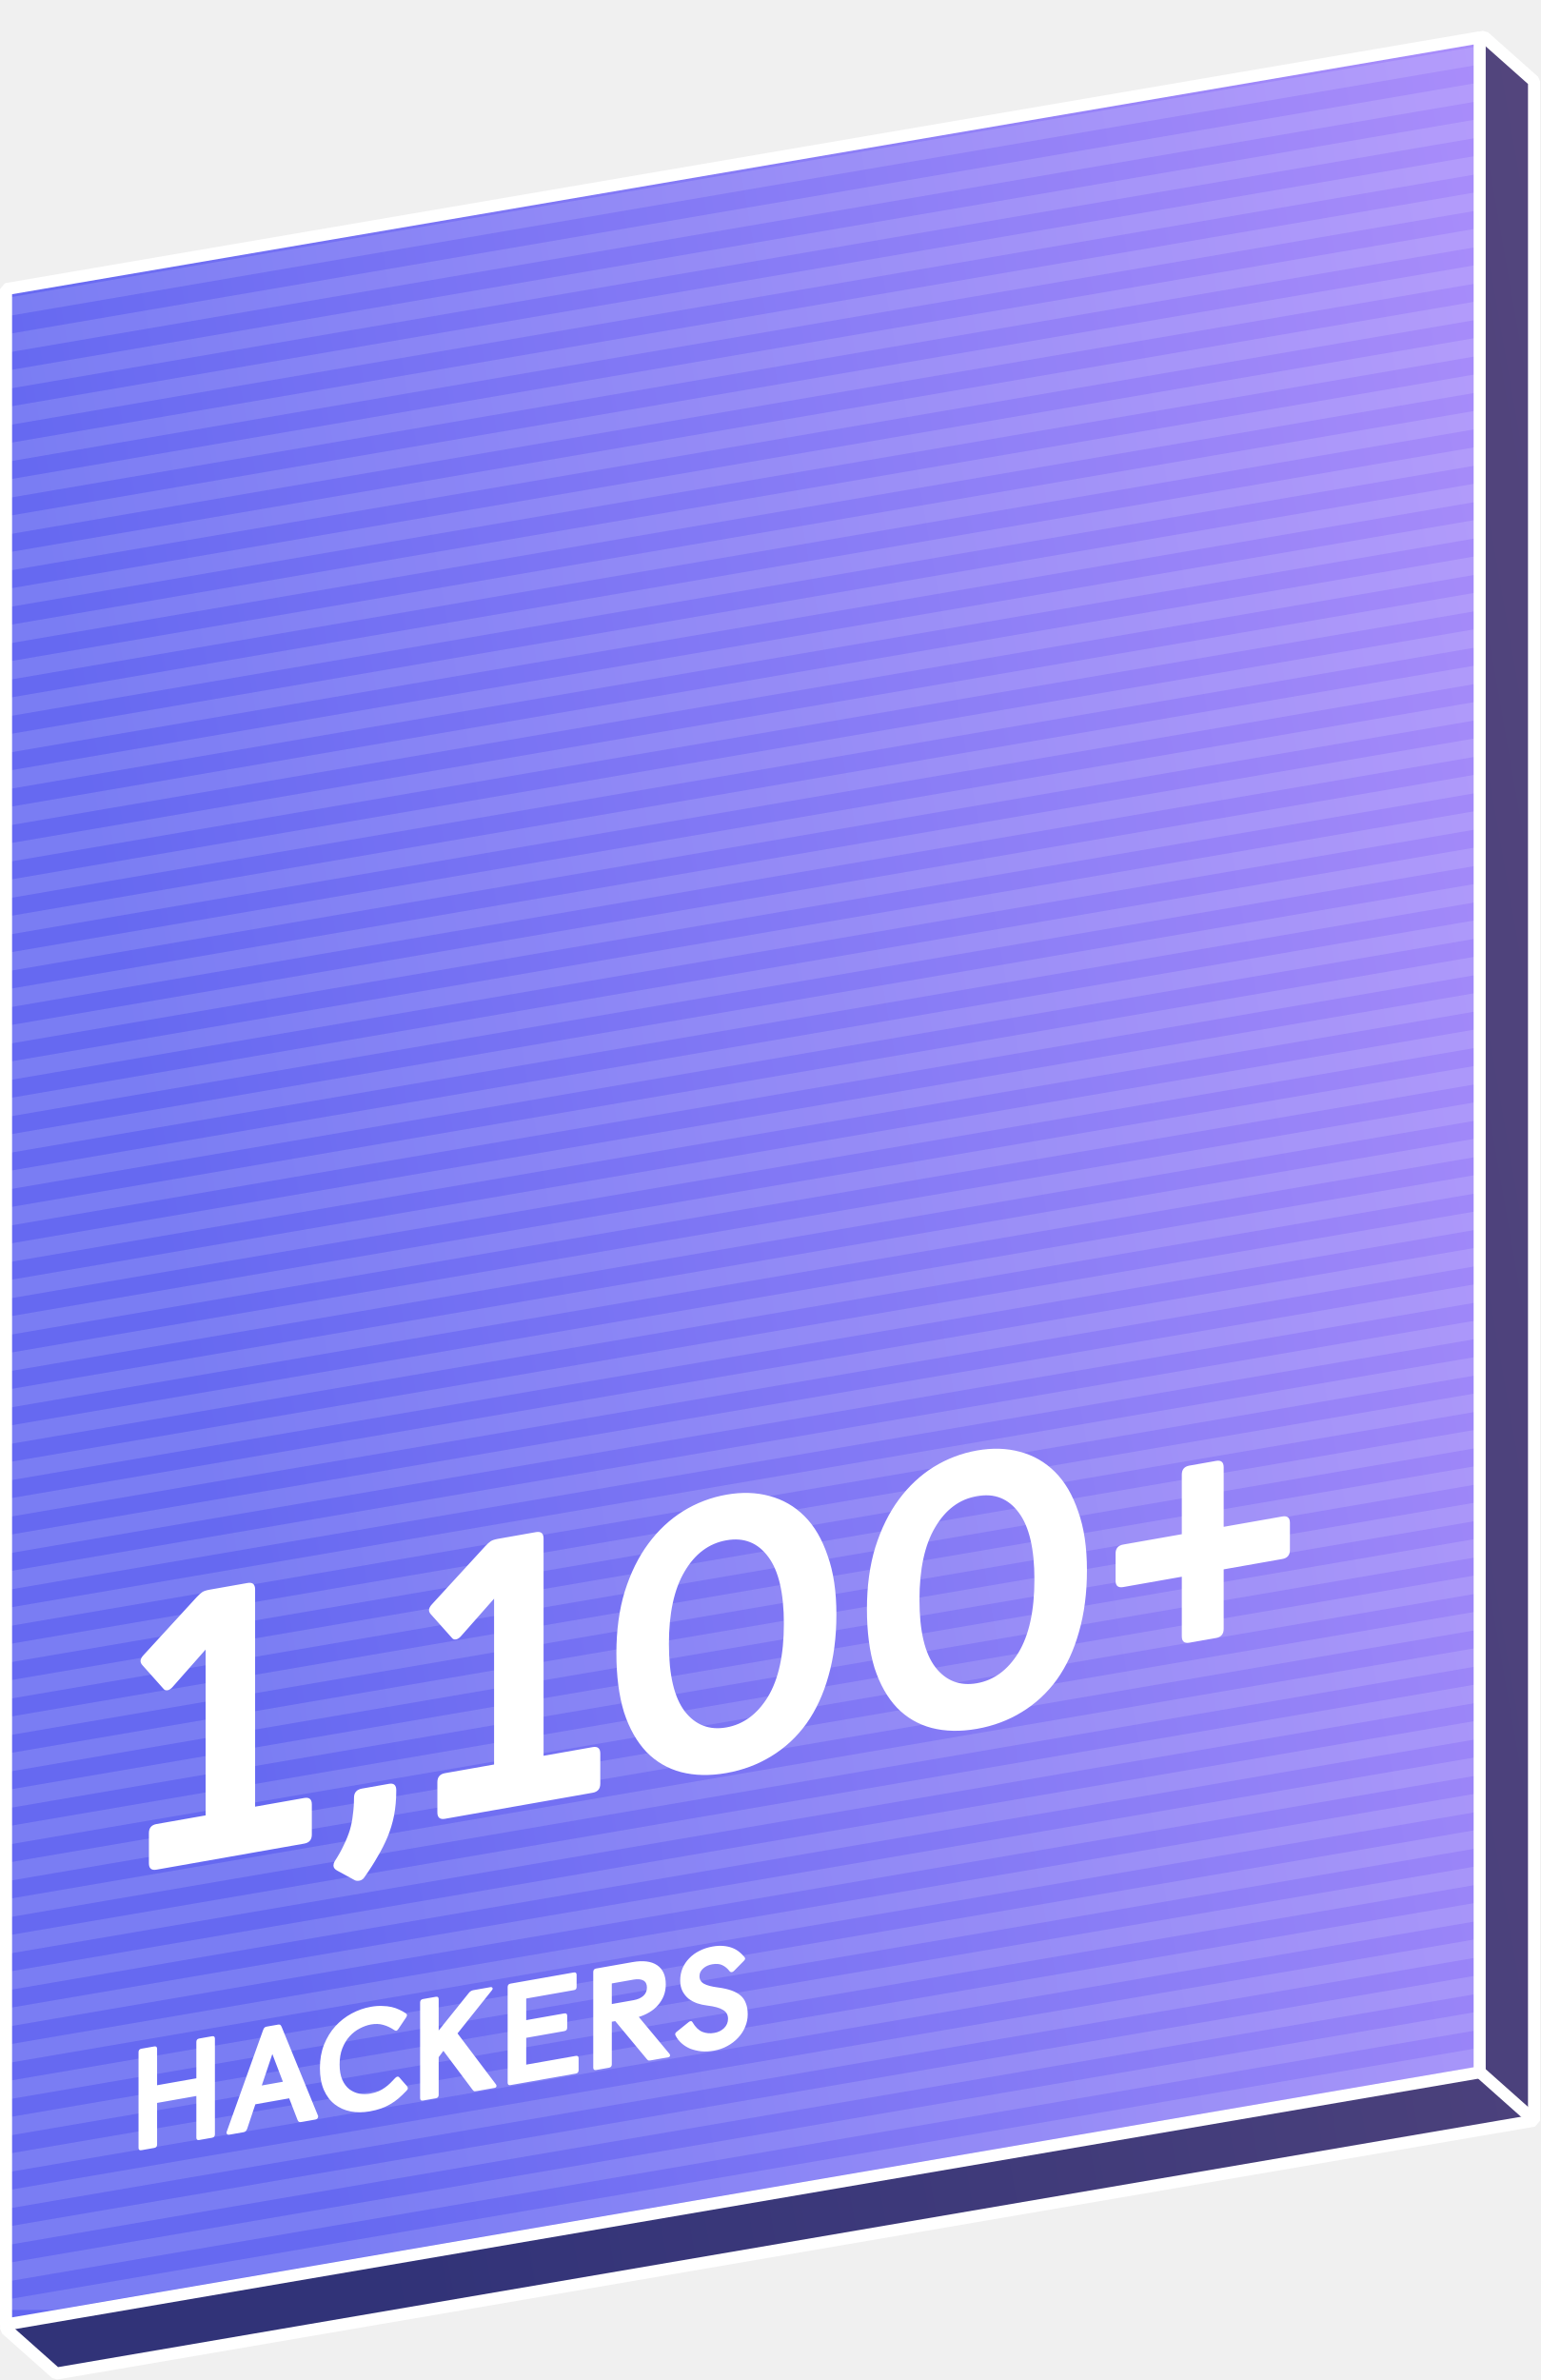
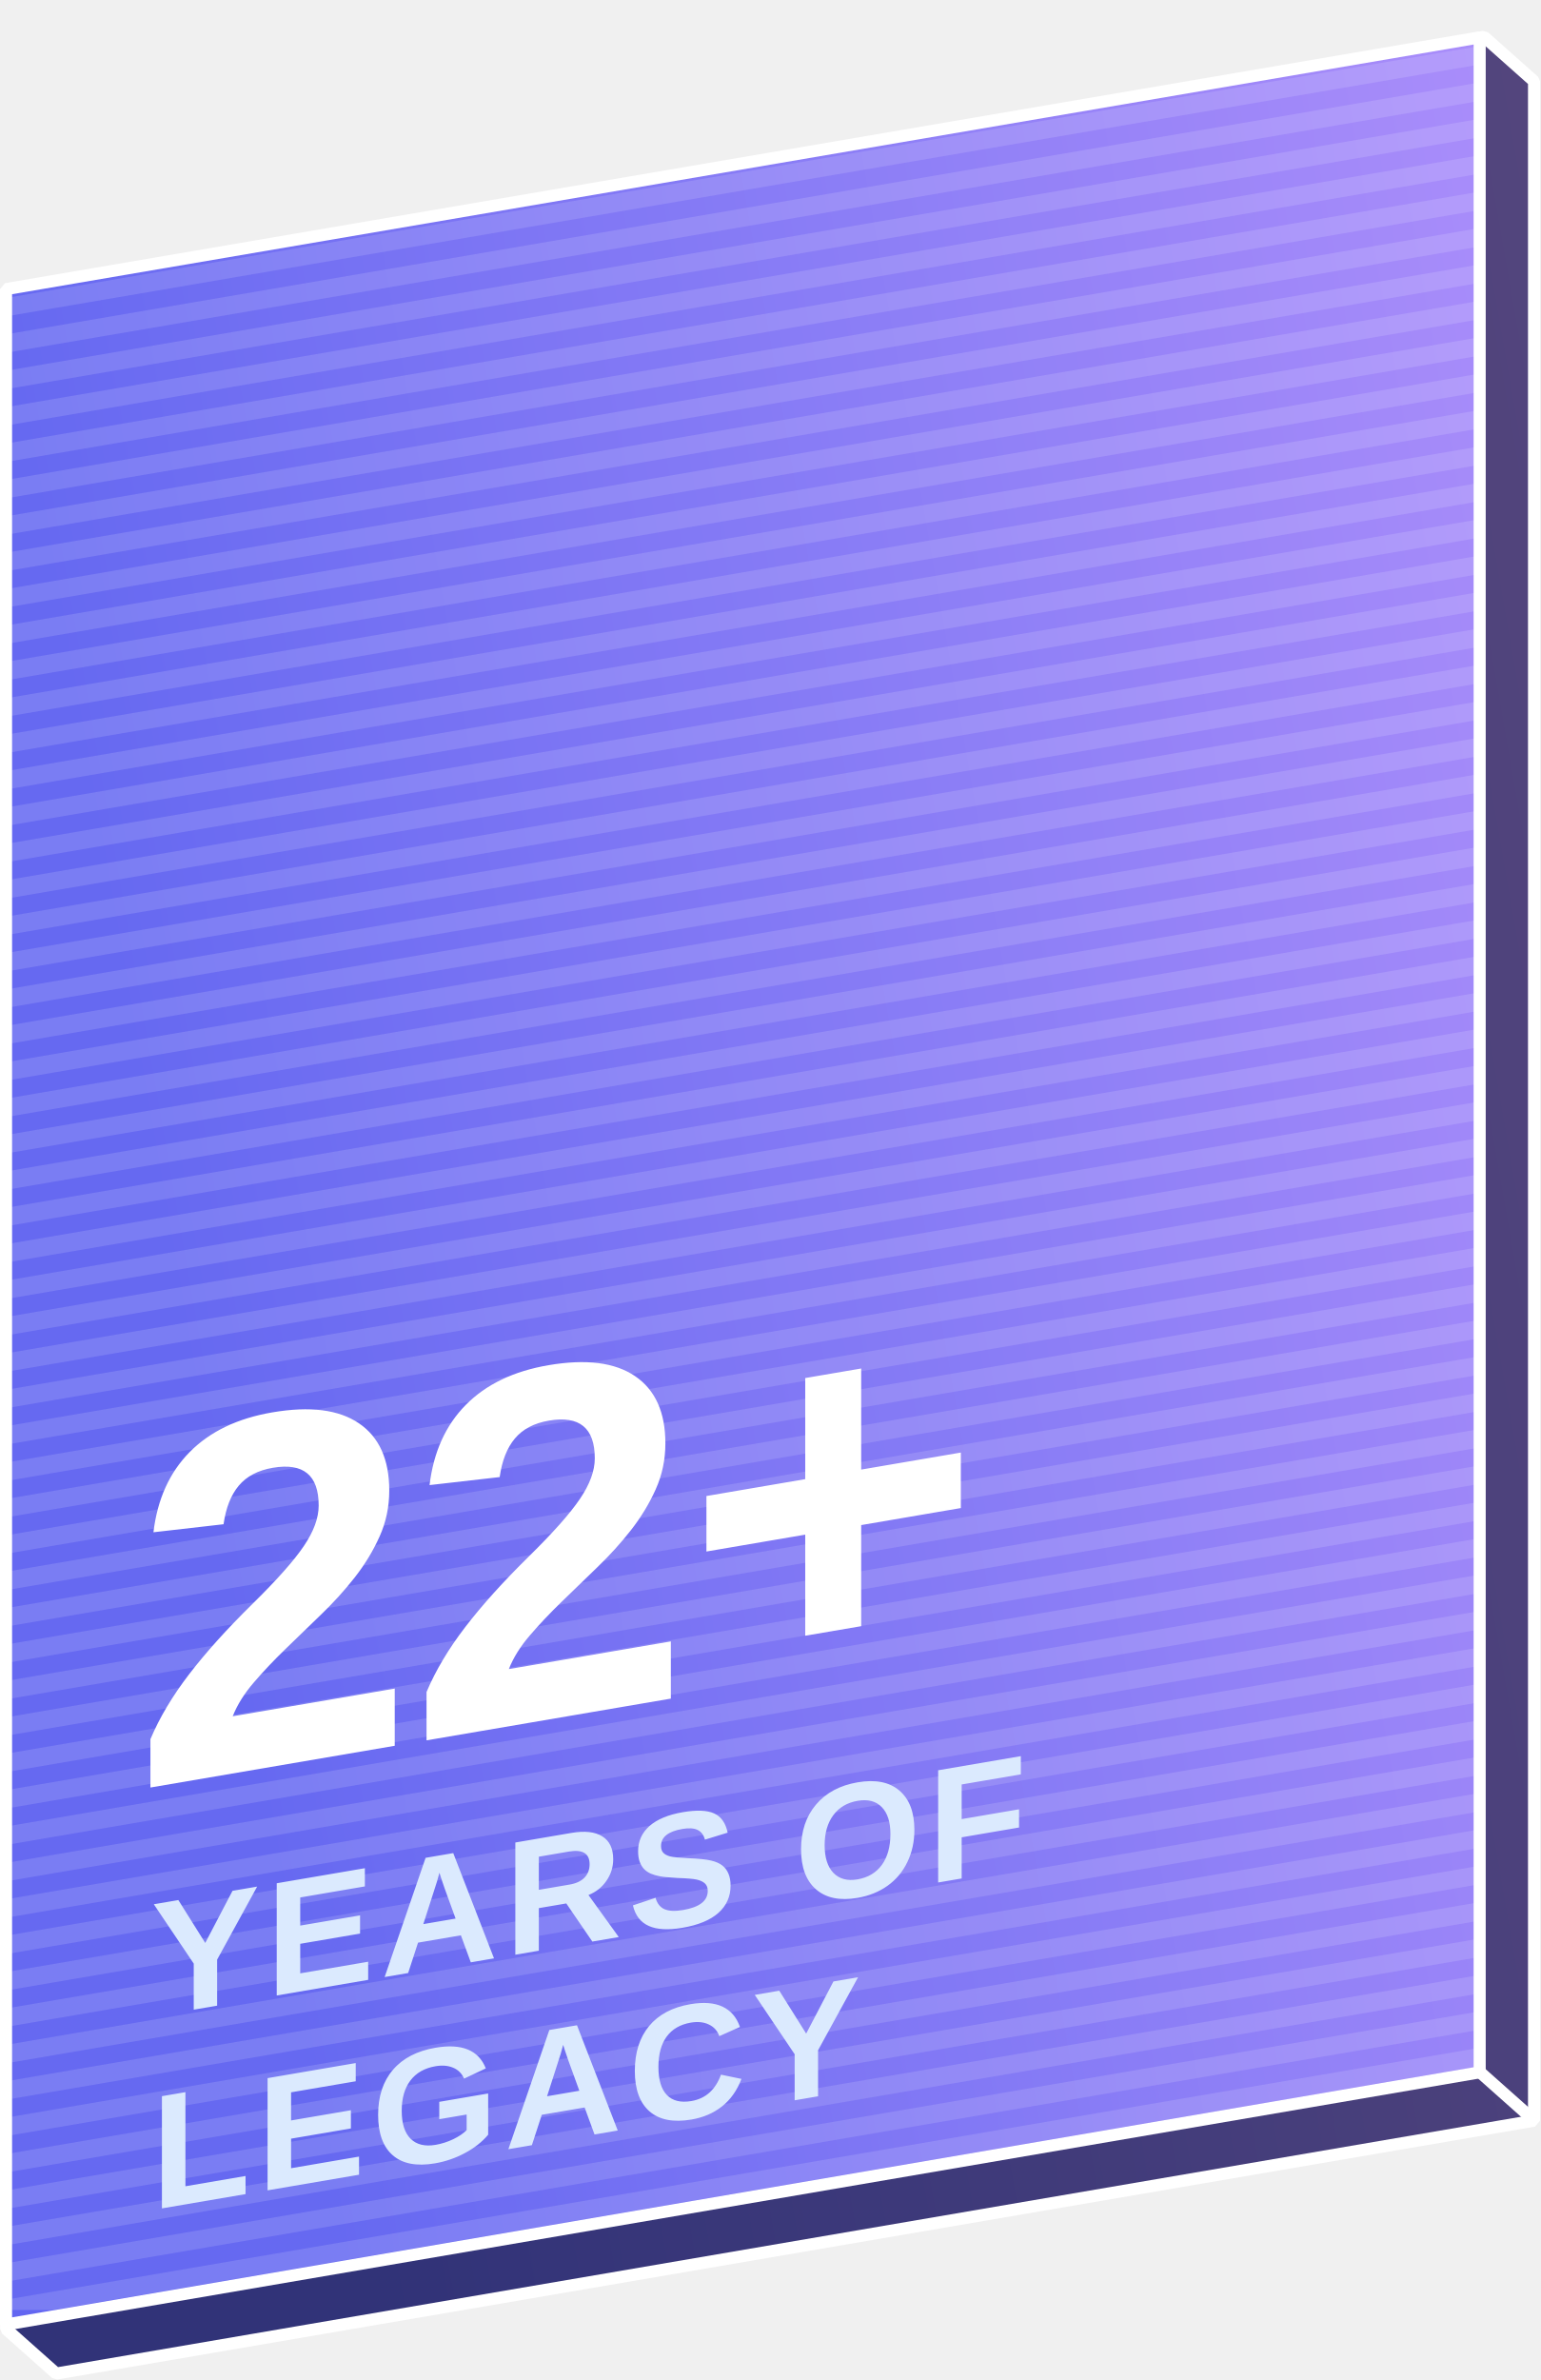
<svg xmlns="http://www.w3.org/2000/svg" xmlns:xlink="http://www.w3.org/1999/xlink" fill="none" height="394" viewBox="0 0 255 394" width="255">
  <linearGradient id="a">
    <stop offset="0" stop-color="#6366f1" />
    <stop offset="1" stop-color="#a78bfa" />
  </linearGradient>
  <linearGradient id="b" gradientUnits="userSpaceOnUse" x1="9" x2="254.991" xlink:href="#a" y1="59.697" y2="16.777" />
  <linearGradient id="c" gradientUnits="userSpaceOnUse" x1="-0" x2="245.991" xlink:href="#a" y1="51.697" y2="8.777" />
  <clipPath id="d">
    <path d="m0 0h245v382.396h-245z" />
  </clipPath>
  <path d="m245.713 6.083 8.287 7.366v337.616l-244.695 41.868-8.293-7.371 8.966-329.728z" fill="url(#b)" />
  <path d="m245.713 6.083 8.287 7.366v337.616l-244.695 41.868-8.293-7.371 8.966-329.728z" fill="#000" fill-opacity=".5" />
  <g stroke="#fff">
    <path d="m245.713 6.083 8.287 7.366v337.616l-244.695 41.868-8.293-7.371 8.966-329.728z" stroke-linejoin="bevel" stroke-width="2" />
    <path d="m1 384.814v-336.952l244-41.677v336.88z" fill="url(#c)" stroke-linejoin="bevel" stroke-width="2" />
    <path d="m245 343 9 8" stroke-width="2" />
    <g clip-path="url(#d)" stroke-linejoin="bevel" stroke-width="3">
      <path d="m0 48.025 281-48.025" stroke-opacity=".02" />
      <path d="m0 51.025 281-48.025" stroke-opacity=".15" />
      <path d="m0 54.05 281-48.025" stroke-opacity=".02" />
      <path d="m0 57.05 281-48.025" stroke-opacity=".15" />
      <path d="m0 60.075 281-48.025" stroke-opacity=".02" />
      <path d="m0 63.075 281-48.025" stroke-opacity=".15" />
      <path d="m0 66.1 281-48.025" stroke-opacity=".02" />
      <path d="m0 69.1 281-48.025" stroke-opacity=".15" />
      <path d="m0 72.125 281-48.025" stroke-opacity=".02" />
      <path d="m0 75.125 281-48.025" stroke-opacity=".15" />
      <path d="m0 78.15 281-48.025" stroke-opacity=".02" />
      <path d="m0 81.15 281-48.025" stroke-opacity=".15" />
      <path d="m0 84.175 281-48.025" stroke-opacity=".02" />
      <path d="m0 87.175 281-48.025" stroke-opacity=".15" />
      <path d="m0 90.2 281-48.025" stroke-opacity=".02" />
      <path d="m0 93.2 281-48.025" stroke-opacity=".15" />
      <path d="m0 96.224 281-48.025" stroke-opacity=".02" />
      <path d="m0 99.224 281-48.025" stroke-opacity=".15" />
      <path d="m0 102.249 281-48.025" stroke-opacity=".02" />
      <path d="m0 105.249 281-48.025" stroke-opacity=".15" />
      <path d="m0 108.274 281-48.025" stroke-opacity=".02" />
      <path d="m0 111.274 281-48.025" stroke-opacity=".15" />
      <path d="m0 114.299 281-48.025" stroke-opacity=".02" />
      <path d="m0 117.299 281-48.025" stroke-opacity=".15" />
      <path d="m0 120.324 281-48.025" stroke-opacity=".02" />
      <path d="m0 123.324 281-48.025" stroke-opacity=".15" />
      <path d="m0 126.349 281-48.025" stroke-opacity=".02" />
      <path d="m0 129.349 281-48.025" stroke-opacity=".15" />
      <path d="m0 132.374 281-48.025" stroke-opacity=".02" />
      <path d="m0 135.374 281-48.025" stroke-opacity=".15" />
      <path d="m0 138.399 281-48.025" stroke-opacity=".02" />
      <path d="m0 141.399 281-48.025" stroke-opacity=".15" />
      <path d="m0 144.424 281-48.025" stroke-opacity=".02" />
      <path d="m0 147.424 281-48.025" stroke-opacity=".15" />
      <path d="m0 150.449 281-48.025" stroke-opacity=".02" />
      <path d="m0 153.449 281-48.025" stroke-opacity=".15" />
      <path d="m0 156.474 281-48.025" stroke-opacity=".02" />
      <path d="m0 159.474 281-48.025" stroke-opacity=".15" />
      <path d="m0 162.499 281-48.025" stroke-opacity=".02" />
      <path d="m0 165.499 281-48.025" stroke-opacity=".15" />
      <path d="m0 168.524 281-48.025" stroke-opacity=".02" />
      <path d="m0 171.524 281-48.025" stroke-opacity=".15" />
      <path d="m0 174.549 281-48.025" stroke-opacity=".02" />
      <path d="m0 177.549 281-48.025" stroke-opacity=".15" />
      <path d="m0 180.574 281-48.025" stroke-opacity=".02" />
      <path d="m0 183.574 281-48.025" stroke-opacity=".15" />
      <path d="m0 186.598 281-48.025" stroke-opacity=".02" />
      <path d="m0 189.598 281-48.025" stroke-opacity=".15" />
      <path d="m0 192.623 281-48.025" stroke-opacity=".02" />
      <path d="m0 195.623 281-48.025" stroke-opacity=".15" />
      <path d="m0 198.648 281-48.025" stroke-opacity=".02" />
      <path d="m0 201.648 281-48.025" stroke-opacity=".15" />
      <path d="m0 204.673 281-48.025" stroke-opacity=".02" />
      <path d="m0 207.673 281-48.025" stroke-opacity=".15" />
      <path d="m0 210.698 281-48.025" stroke-opacity=".02" />
      <path d="m0 213.698 281-48.025" stroke-opacity=".15" />
      <path d="m0 216.723 281-48.025" stroke-opacity=".02" />
      <path d="m0 219.723 281-48.025" stroke-opacity=".15" />
      <path d="m0 222.748 281-48.025" stroke-opacity=".02" />
      <path d="m0 225.748 281-48.025" stroke-opacity=".15" />
      <path d="m0 228.773 281-48.025" stroke-opacity=".02" />
      <path d="m0 231.773 281-48.025" stroke-opacity=".15" />
      <path d="m0 234.798 281-48.025" stroke-opacity=".02" />
      <path d="m0 237.798 281-48.025" stroke-opacity=".15" />
      <path d="m0 240.823 281-48.025" stroke-opacity=".02" />
      <path d="m0 243.823 281-48.025" stroke-opacity=".15" />
      <path d="m0 246.848 281-48.025" stroke-opacity=".02" />
      <path d="m0 249.848 281-48.025" stroke-opacity=".15" />
      <path d="m0 252.873 281-48.025" stroke-opacity=".02" />
      <path d="m0 255.873 281-48.025" stroke-opacity=".15" />
      <path d="m0 258.898 281-48.025" stroke-opacity=".02" />
      <path d="m0 261.898 281-48.025" stroke-opacity=".15" />
      <path d="m0 264.923 281-48.025" stroke-opacity=".02" />
      <path d="m0 267.923 281-48.025" stroke-opacity=".15" />
      <path d="m0 270.948 281-48.025" stroke-opacity=".02" />
      <path d="m0 273.948 281-48.025" stroke-opacity=".15" />
      <path d="m0 276.972 281-48.024" stroke-opacity=".02" />
      <path d="m0 279.972 281-48.024" stroke-opacity=".15" />
      <path d="m0 282.997 281-48.025" stroke-opacity=".02" />
      <path d="m0 285.997 281-48.025" stroke-opacity=".15" />
      <path d="m0 289.022 281-48.025" stroke-opacity=".02" />
      <path d="m0 292.022 281-48.025" stroke-opacity=".15" />
      <path d="m0 295.047 281-48.025" stroke-opacity=".02" />
      <path d="m0 298.047 281-48.025" stroke-opacity=".15" />
      <path d="m0 301.072 281-48.025" stroke-opacity=".02" />
      <path d="m0 304.072 281-48.025" stroke-opacity=".15" />
      <path d="m0 307.097 281-48.025" stroke-opacity=".02" />
      <path d="m0 310.097 281-48.025" stroke-opacity=".15" />
      <path d="m0 313.122 281-48.025" stroke-opacity=".02" />
      <path d="m0 316.122 281-48.025" stroke-opacity=".15" />
      <path d="m0 319.147 281-48.025" stroke-opacity=".02" />
      <path d="m0 322.147 281-48.025" stroke-opacity=".15" />
      <path d="m0 325.172 281-48.025" stroke-opacity=".02" />
      <path d="m0 328.172 281-48.025" stroke-opacity=".15" />
      <path d="m0 331.197 281-48.025" stroke-opacity=".02" />
      <path d="m0 334.197 281-48.025" stroke-opacity=".15" />
      <path d="m0 337.222 281-48.025" stroke-opacity=".02" />
      <path d="m0 340.222 281-48.025" stroke-opacity=".15" />
      <path d="m0 343.247 281-48.025" stroke-opacity=".02" />
      <path d="m0 346.247 281-48.025" stroke-opacity=".15" />
      <path d="m0 349.272 281-48.025" stroke-opacity=".02" />
      <path d="m0 352.272 281-48.025" stroke-opacity=".15" />
      <path d="m0 355.297 281-48.025" stroke-opacity=".02" />
      <path d="m0 358.297 281-48.025" stroke-opacity=".15" />
      <path d="m0 361.322 281-48.025" stroke-opacity=".02" />
      <path d="m0 364.322 281-48.025" stroke-opacity=".15" />
      <path d="m0 367.346 281-48.024" stroke-opacity=".02" />
      <path d="m0 370.346 281-48.024" stroke-opacity=".15" />
      <path d="m0 373.371 281-48.025" stroke-opacity=".02" />
      <path d="m0 376.371 281-48.025" stroke-opacity=".15" />
      <path d="m0 379.396 281-48.025" stroke-opacity=".02" />
      <path d="m0 382.396 281-48.025" stroke-opacity=".15" />
    </g>
  </g>
-   <path d="m24.656 303.466c0-.854.42-1.354 1.261-1.503l8.13-1.433v-27.456l-5.42 6.14c-.294.35-.588.551-.882.603-.294.052-.525-.035-.693-.262l-3.404-3.815c-.252-.255-.378-.51-.378-.766 0-.298.168-.627.504-.985l8.824-9.62c.336-.357.63-.623.882-.795.252-.173.672-.311 1.26-.414l6.24-1.101c.84-.148 1.26.205 1.26 1.058v35.968l8.131-1.434c.84-.148 1.261.205 1.261 1.058v4.992c0 .854-.42 1.354-1.261 1.502l-24.455 4.312c-.84.149-1.261-.204-1.261-1.057zm31.187 6.213c-.42-.225-.63-.508-.63-.849 0-.214.063-.438.189-.674.63-.964 1.135-1.864 1.513-2.698.42-.842.756-1.67 1.008-2.482.252-.855.42-1.717.504-2.585.126-.876.189-1.804.189-2.785 0-.854.441-1.358 1.324-1.514l4.475-.789c.798-.141 1.198.216 1.198 1.069 0 1.536-.126 2.945-.378 4.227-.252 1.239-.609 2.411-1.071 3.517-.462 1.105-1.008 2.183-1.639 3.233-.588 1.042-1.26 2.099-2.017 3.171-.21.336-.378.536-.504.601-.126.108-.294.18-.504.217-.336.059-.609.022-.819-.111zm16.576-14.635c0-.854.42-1.354 1.26-1.502l8.131-1.434v-27.456l-5.42 6.14c-.294.35-.588.551-.882.603-.294.052-.525-.035-.693-.262l-3.404-3.815c-.252-.255-.378-.51-.378-.766 0-.298.168-.627.504-.985l8.824-9.619c.336-.358.63-.624.882-.796.252-.173.672-.311 1.26-.414l6.24-1.101c.84-.148 1.26.205 1.26 1.058v35.968l8.131-1.433c.84-.149 1.26.204 1.26 1.057v4.992c0 .854-.42 1.354-1.26 1.503l-24.455 4.312c-.84.148-1.26-.205-1.26-1.058zm47.856-1.526c-2.732.481-5.232.431-7.501-.15-2.227-.589-4.139-1.702-5.735-3.341-1.597-1.681-2.837-3.873-3.719-6.576-.84-2.753-1.26-6.007-1.26-9.762 0-3.797.462-7.206 1.386-10.228.967-3.072 2.269-5.712 3.908-7.921s3.55-3.997 5.735-5.364c2.227-1.374 4.622-2.287 7.186-2.738 2.563-.452 4.937-.38 7.122.216 2.227.588 4.159 1.698 5.798 3.329s2.92 3.816 3.845 6.554c.966 2.689 1.45 5.931 1.45 9.729 0 3.754-.442 7.16-1.324 10.217-.84 3.007-2.059 5.633-3.656 7.877-1.596 2.201-3.529 3.993-5.798 5.374-2.227 1.374-4.706 2.302-7.437 2.784zm0-7.552c2.815-.497 5.105-2.181 6.87-5.052 1.764-2.914 2.647-6.952 2.647-12.115 0-5.077-.862-8.765-2.584-11.064-1.723-2.342-4.034-3.257-6.933-2.745-2.9.511-5.211 2.241-6.934 5.19-1.722 2.906-2.584 6.898-2.584 11.976 0 5.162.883 8.889 2.648 11.181 1.764 2.249 4.054 3.125 6.87 2.629zm41.485.237c-2.732.481-5.232.431-7.501-.15-2.227-.589-4.139-1.702-5.735-3.341-1.597-1.681-2.837-3.873-3.719-6.576-.84-2.753-1.26-6.007-1.26-9.762 0-3.797.462-7.206 1.386-10.228.967-3.072 2.269-5.712 3.908-7.921s3.55-3.997 5.735-5.363c2.227-1.374 4.622-2.287 7.186-2.739 2.563-.452 4.937-.38 7.122.216 2.227.588 4.16 1.698 5.798 3.329 1.639 1.631 2.921 3.816 3.845 6.554.966 2.689 1.45 5.931 1.45 9.729 0 3.754-.442 7.16-1.324 10.217-.84 3.007-2.059 5.633-3.656 7.877-1.596 2.201-3.529 3.993-5.798 5.374-2.227 1.374-4.706 2.302-7.437 2.784zm0-7.552c2.815-.497 5.105-2.181 6.87-5.052 1.764-2.914 2.647-6.952 2.647-12.115 0-5.077-.862-8.765-2.584-11.064-1.723-2.341-4.034-3.257-6.933-2.745-2.9.511-5.211 2.241-6.933 5.19-1.723 2.907-2.585 6.898-2.585 11.976 0 5.162.883 8.889 2.648 11.181 1.764 2.249 4.054 3.125 6.87 2.629zm33.921-17.63-9.706 1.712c-.84.148-1.261-.205-1.261-1.058v-4.48c0-.853.421-1.354 1.261-1.502l9.706-1.712v-9.856c0-.853.42-1.354 1.261-1.502l4.412-.778c.84-.148 1.26.204 1.26 1.058v9.856l9.707-1.712c.84-.148 1.26.205 1.26 1.058v4.48c0 .853-.42 1.354-1.26 1.502l-9.707 1.712v9.856c0 .853-.42 1.354-1.26 1.502l-4.412.778c-.841.148-1.261-.204-1.261-1.058zm-172.743 78.7c0-.32.158-.508.473-.564l2.127-.375c.315-.055.473.077.473.397v6.024l6.5-1.146v-6.024c0-.32.158-.508.473-.564l2.127-.375c.315-.055.473.077.473.397v15.84c0 .32-.158.508-.473.563l-2.127.375c-.315.056-.473-.076-.473-.396v-6.888l-6.5 1.146v6.888c0 .32-.158.508-.473.563l-2.127.375c-.315.056-.473-.076-.473-.396zm24.945 7.649-5.602.988-1.347 4.029c-.063.171-.142.305-.236.402-.079.094-.205.156-.378.187l-2.34.412c-.315.056-.473-.076-.473-.396l6.051-16.907c.063-.171.134-.304.213-.398s.205-.156.378-.187l1.891-.333c.173-.03.299-.013.378.053.079.067.15.174.213.323l6.051 14.773c0 .32-.158.508-.473.563l-2.34.413c-.173.031-.307.014-.402-.049-.079-.066-.15-.174-.213-.323zm-4.538-2.128 3.498-.617-1.749-4.587zm24.017.085c.11.141.166.259.166.355 0 .144-.071.285-.213.422-.457.48-.906.911-1.347 1.293-.425.363-.882.684-1.371.962-.473.275-.985.51-1.536.703s-1.174.351-1.867.473c-1.103.194-2.151.195-3.143.002s-1.867-.582-2.623-1.169c-.756-.587-1.355-1.377-1.796-2.371-.441-1.011-.662-2.228-.662-3.652s.229-2.712.685-3.865c.473-1.171 1.095-2.185 1.867-3.041.788-.859 1.686-1.561 2.694-2.107 1.024-.548 2.08-.919 3.167-1.11.693-.123 1.324-.17 1.891-.142.583.009 1.111.068 1.584.177s.898.258 1.276.447c.378.173.717.362 1.016.565.158.1.236.214.236.342 0 .08-.047.2-.142.361l-1.276 1.905c-.079.094-.142.169-.189.225-.032.038-.087.064-.166.078-.095.016-.197-.014-.307-.09-.615-.42-1.229-.711-1.843-.875-.599-.183-1.276-.207-2.033-.074-.615.109-1.237.33-1.867.666-.615.316-1.174.751-1.678 1.303-.488.535-.89 1.197-1.205 1.989-.299.773-.449 1.663-.449 2.671s.15 1.854.449 2.537c.299.667.693 1.19 1.182 1.568.488.361 1.032.602 1.631.72.615.1 1.221.097 1.82-.009.52-.092.977-.22 1.371-.386.394-.181.749-.388 1.064-.619.331-.234.622-.478.875-.73.268-.272.528-.541.78-.81.126-.15.26-.238.402-.263.126-.022.244.037.354.178zm2.2-13.828c0-.32.158-.507.473-.563l2.127-.375c.315-.056.473.077.473.397v5.184l4.963-6.18c.205-.276.465-.442.78-.497l2.836-.5c.126-.022.213-.006.26.05.063.037.095.095.095.175 0 .096-.032.182-.095.257l-5.72 7.177 6.358 8.43c.063.101.095.184.095.248 0 .192-.11.307-.331.346l-2.86.504c-.221.039-.386.052-.496.04-.095-.031-.197-.125-.307-.282l-4.798-6.402-.78 1.05v6.24c0 .32-.158.507-.473.563l-2.127.375c-.315.056-.473-.077-.473-.397zm14.495-2.555c0-.32.158-.508.473-.564l10.47-1.846c.315-.056.473.077.473.397v2.016c0 .288-.142.457-.425.507l-7.918 1.396v3.576l6.311-1.113c.315-.056.473.077.473.397v1.968c0 .32-.158.507-.473.563l-6.311 1.113v4.44l8.201-1.446c.315-.056.473.076.473.396v1.968c0 .32-.158.508-.473.564l-10.801 1.904c-.315.056-.473-.076-.473-.396zm14.172-2.499c0-.32.158-.508.473-.564l6.027-1.062c1.749-.309 3.105-.14 4.066.507.961.646 1.442 1.706 1.442 3.178 0 .704-.119 1.348-.355 1.934-.236.57-.559 1.083-.969 1.539-.394.453-.867.841-1.418 1.162-.536.318-1.111.572-1.726.76l5.082 6.112c.063.069.095.151.095.247 0 .176-.103.283-.308.319l-2.93.516c-.174.031-.3.029-.379-.005-.078-.05-.165-.131-.26-.242l-5.199-6.259-.568.1v7.056c0 .32-.157.508-.472.563l-2.128.375c-.315.056-.473-.076-.473-.396zm6.665 4.68c.693-.122 1.237-.362 1.631-.719.394-.358.591-.816.591-1.376s-.197-.95-.591-1.168c-.394-.219-.938-.267-1.631-.145l-3.593.634v3.408zm9.103 3.651c.11-.099.22-.159.331-.178.079-.014.142-.009.189.015.047.023.102.086.165.186.457.784.993 1.305 1.607 1.565.615.244 1.277.303 1.986.178.646-.114 1.182-.376 1.607-.787.441-.43.662-.949.662-1.557 0-.656-.276-1.143-.827-1.462-.536-.338-1.419-.582-2.648-.733-.551-.063-1.095-.183-1.63-.361-.536-.193-1.017-.453-1.442-.778-.41-.343-.741-.757-.993-1.241-.252-.499-.378-1.085-.378-1.757 0-.72.126-1.39.378-2.011.268-.623.638-1.176 1.111-1.66.473-.499 1.032-.91 1.678-1.231.662-.341 1.387-.581 2.175-.72.661-.117 1.26-.15 1.796-.101.551.047 1.04.153 1.465.318.426.165.804.378 1.135.64s.622.546.874.854c.095.111.142.207.142.287 0 .096-.063.211-.189.345l-1.654 1.684c-.127.118-.237.186-.331.202-.174.031-.308-.018-.402-.145-.347-.451-.741-.781-1.182-.992-.441-.226-1.016-.276-1.725-.151-.252.044-.505.121-.757.229s-.48.253-.685.433c-.189.161-.347.357-.473.587-.11.212-.165.453-.165.725 0 .544.244.957.732 1.239.505.279 1.285.486 2.34.62.835.108 1.56.269 2.175.48.614.212 1.126.49 1.536.833.41.344.709.779.898 1.306.205.508.308 1.122.308 1.842 0 .704-.142 1.393-.426 2.067-.268.655-.654 1.251-1.158 1.788-.488.534-1.079.99-1.773 1.369-.677.375-1.426.635-2.245.779-.741.131-1.442.167-2.104.107-.646-.078-1.244-.22-1.796-.427-.536-.225-1.008-.518-1.418-.878s-.741-.773-.993-1.241c-.063-.117-.094-.215-.094-.295 0-.144.086-.279.26-.406z" fill="#fff" />
+   <g transform="matrix(1,-0.170807,0,1,0,0.17081)">
+     <text x="22" y="300" font-family="'Arial','Helvetica Neue',Helvetica,sans-serif" font-size="84" font-weight="900" letter-spacing="-1" fill="#FFFFFF">22+</text>
+     <text x="25" y="338" font-family="'Arial','Helvetica Neue',Helvetica,sans-serif" font-size="27" font-weight="800" letter-spacing="1" fill="#DBEAFE">YEARS OF</text>
+     <text x="25" y="370" font-family="'Arial','Helvetica Neue',Helvetica,sans-serif" font-size="27" font-weight="800" letter-spacing="1" fill="#DBEAFE">LEGACY</text>
+   </g>
</svg>
